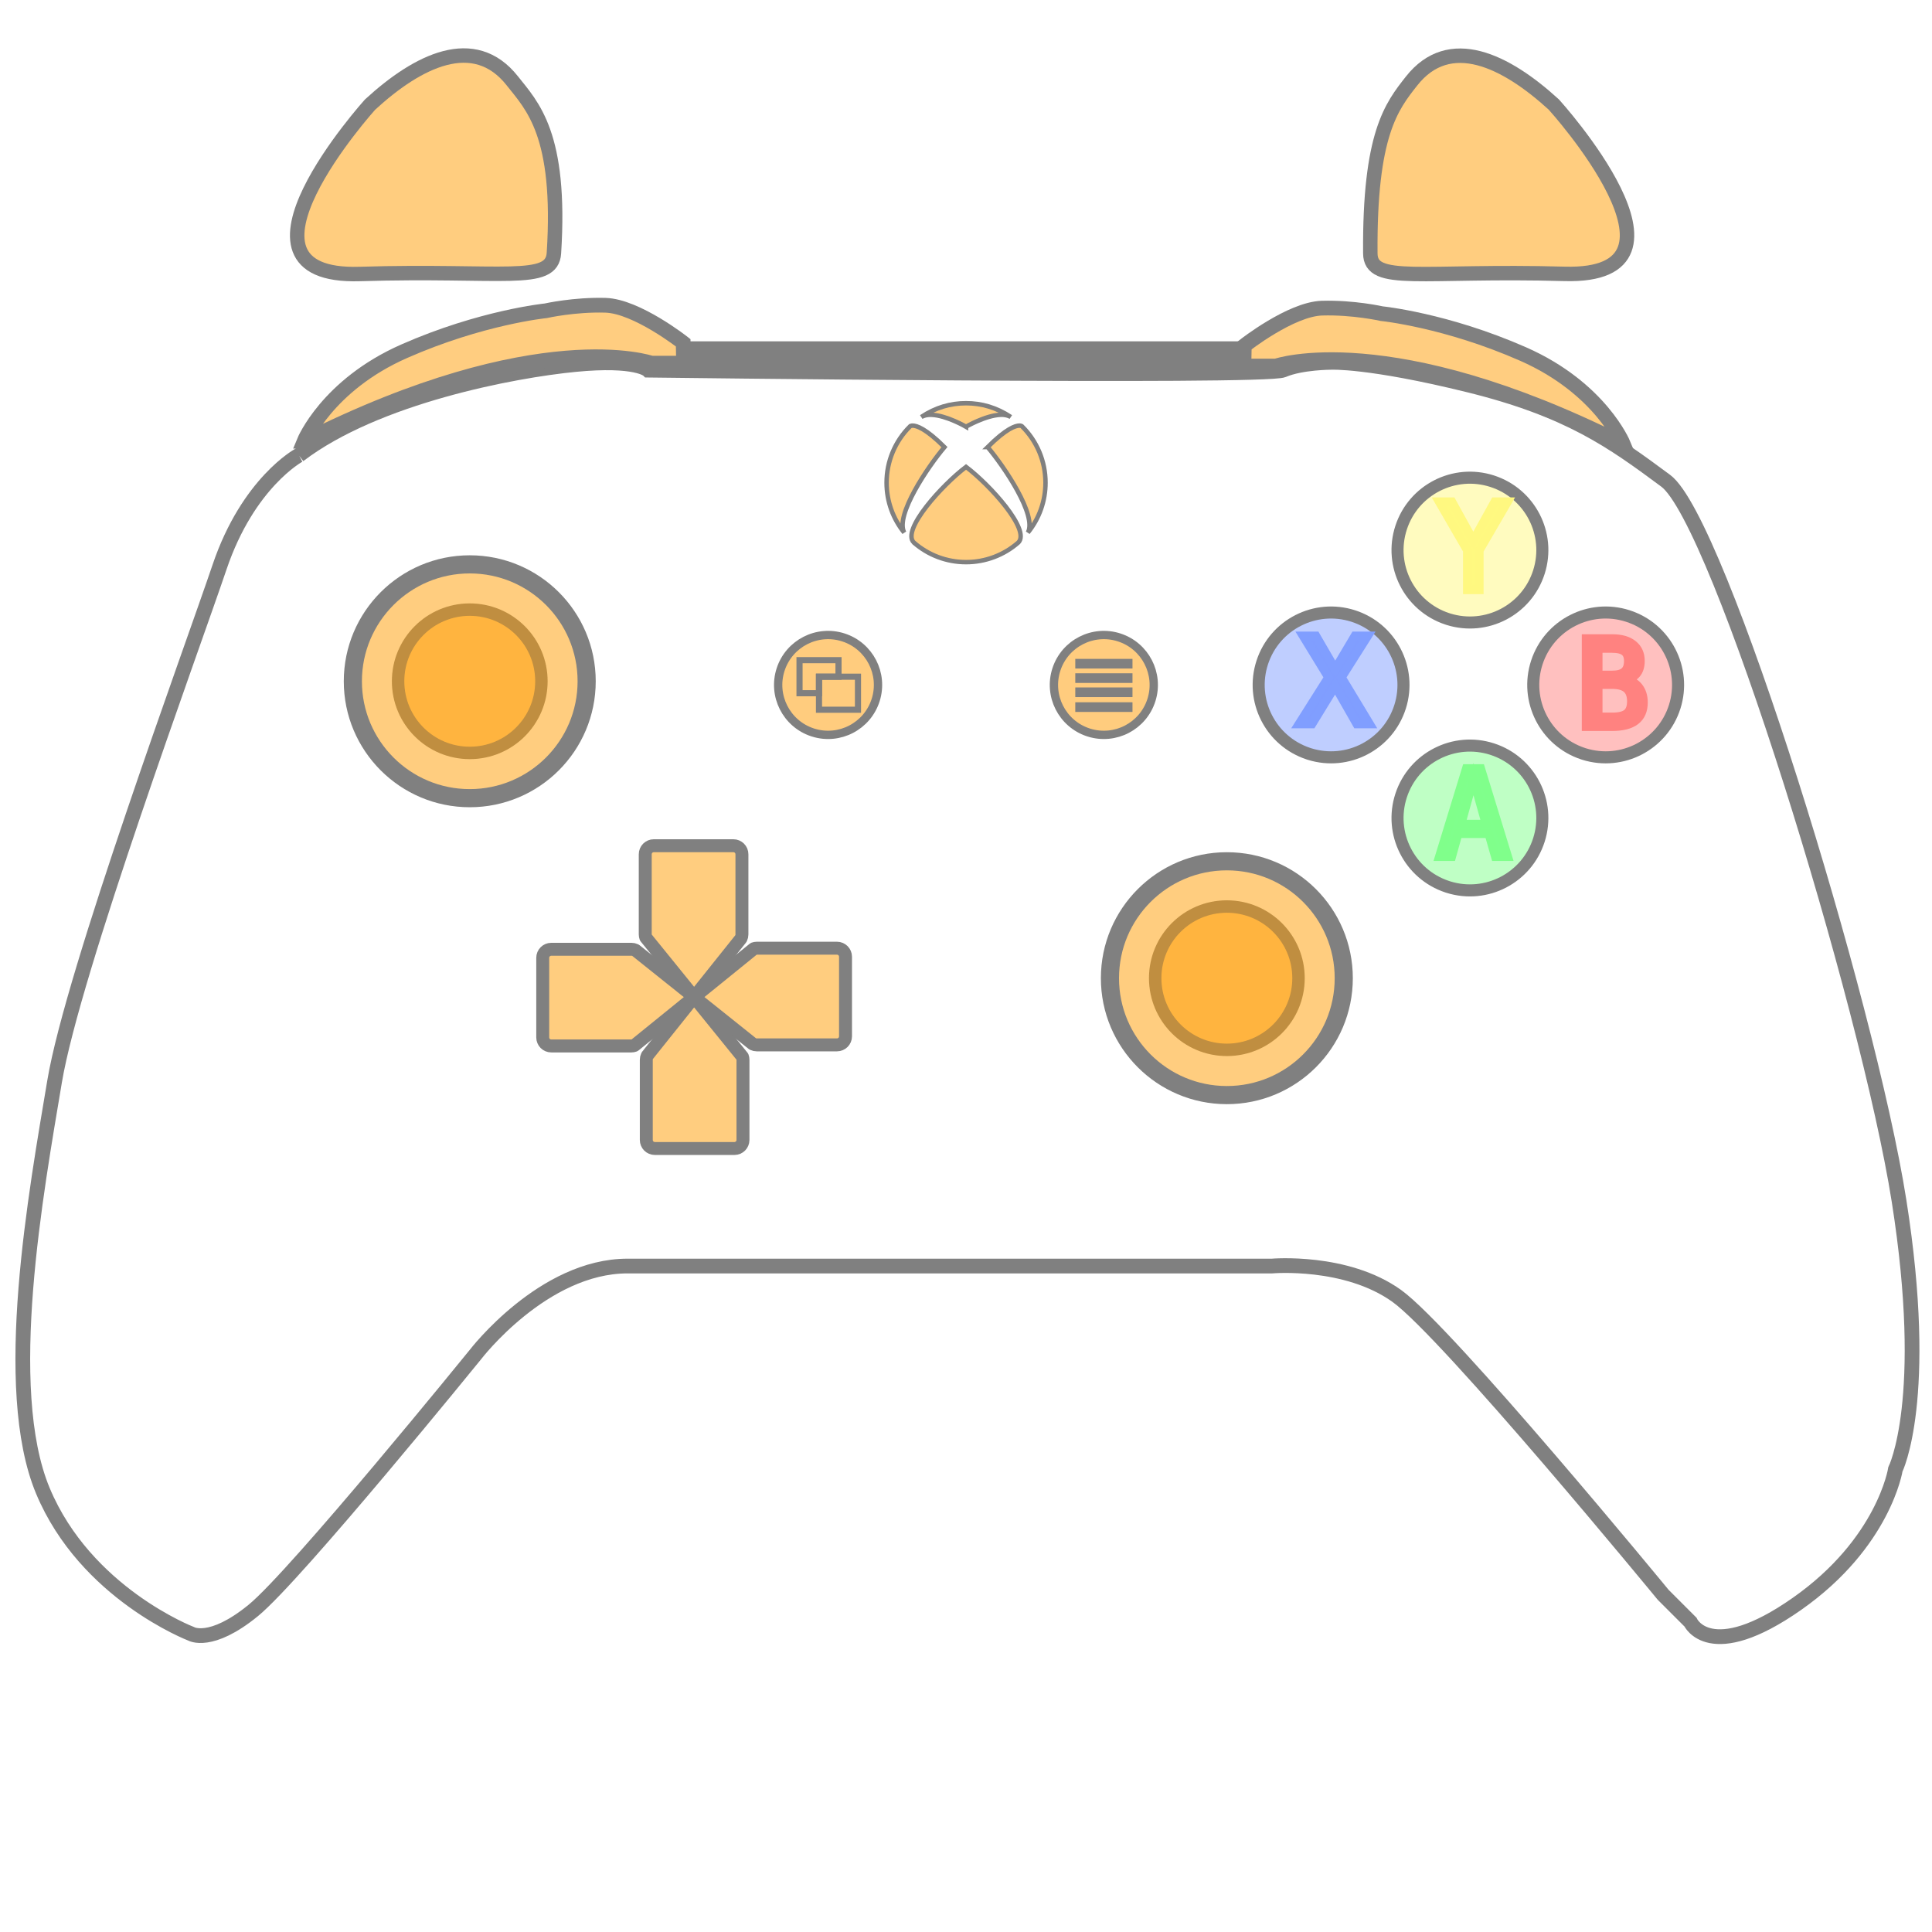
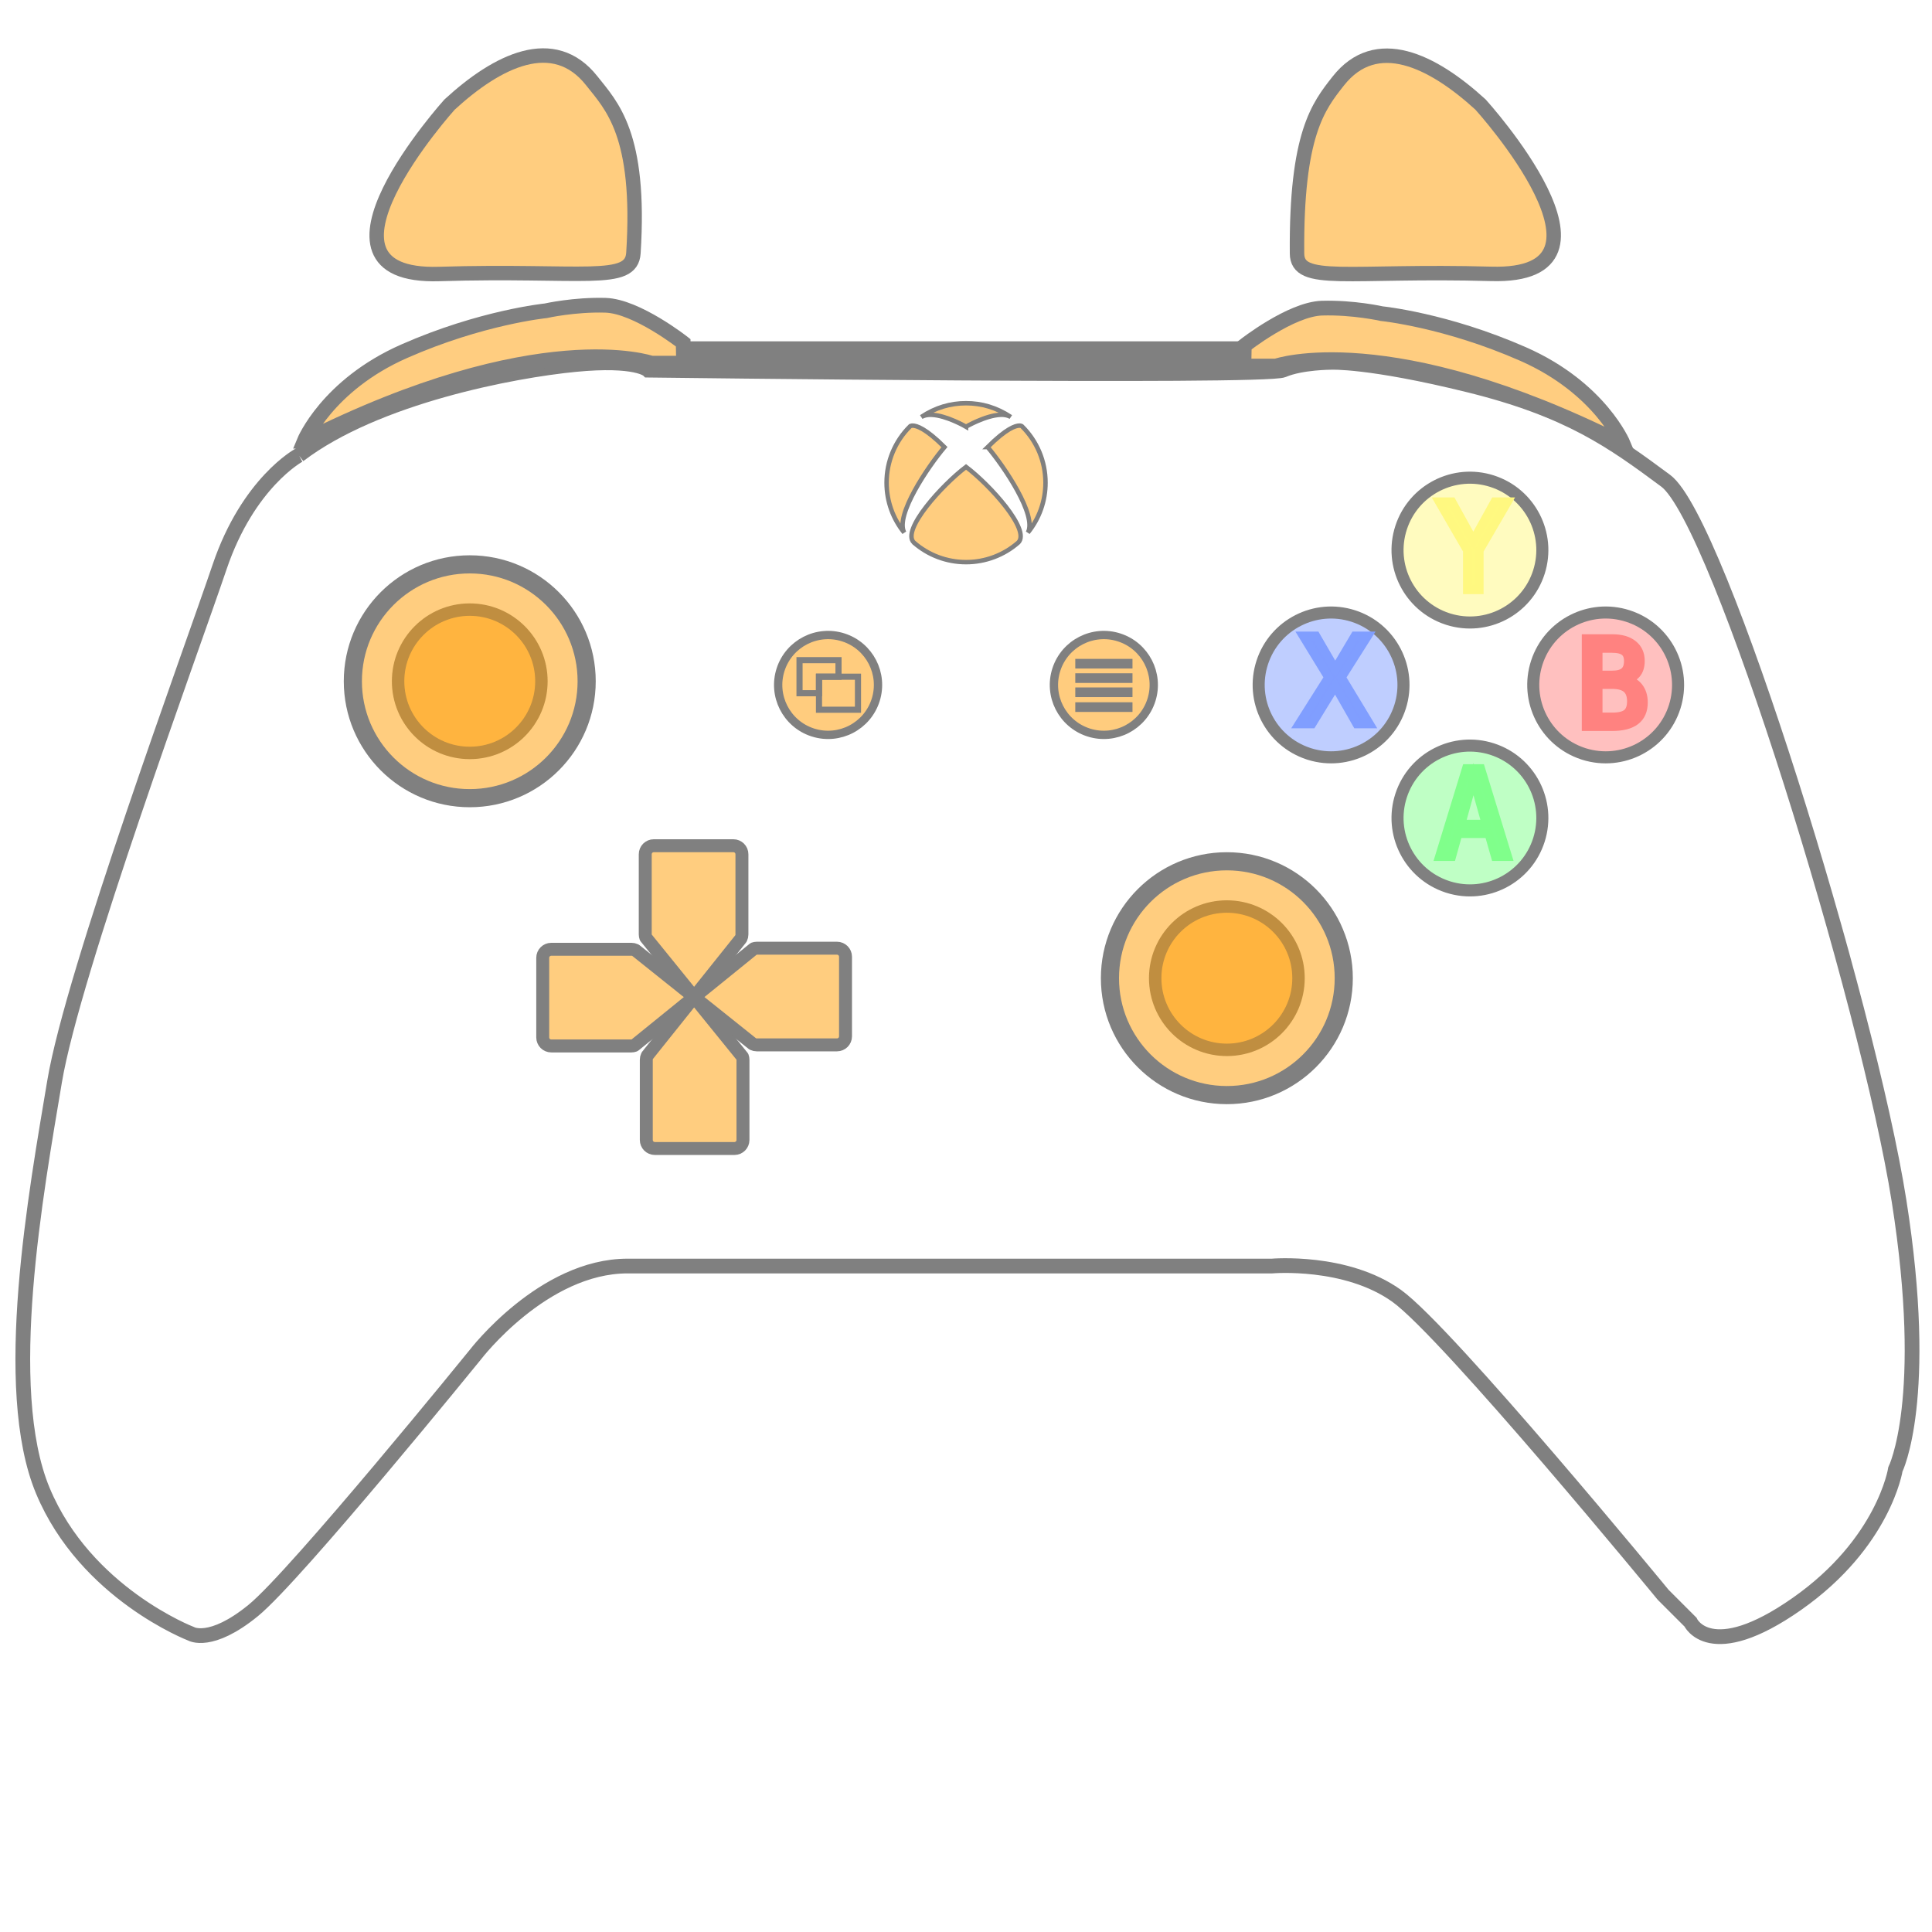
<svg xmlns="http://www.w3.org/2000/svg" width="1024" height="1024" version="1.1" viewBox="0 0 270.93 270.93">
  <g transform="translate(-8.3333e-7 1.7082)">
    <g id="svg-gamepad_base_frame">
      <path d="m41.908 62.133s-7.106 3.826-11.115 15.67c-4.009 11.844-20.59 56.849-23.14 72.155-2.551 15.306-7.653 43.001-1.64 57.396s20.772 20.043 20.772 20.043 2.733 1.64 8.746-3.28c6.013-4.92 31.158-35.895 31.158-35.895s9.475-12.39 21.318-12.39h90.375s10.386-0.911 17.492 4.191c7.106 5.102 37.353 41.908 37.353 41.908l3.826 3.826s2.733 6.013 14.941-2.551c12.208-8.564 13.804-18.864 13.804-18.864s4.896-9.792 0.515-37.622c-4.381-27.83-25.253-95.471-32.726-101.01-7.473-5.54-13.572-9.953-27.602-13.415-14.03-3.462-19.314-3.189-19.314-3.189s-4.191 0-6.742 1.093c-2.551 1.093-89.034 0-89.034 0s-1.611-1.625-10.243-0.788c-8.632 0.837-27.889 4.444-38.746 12.723z" style="fill:none;mix-blend-mode:darken;paint-order:normal;stroke-width:2.065;stroke:#808080" />
      <rect x="97.341" y="47.197" width="75.585" height="1.539" ry="0" style="fill:none;mix-blend-mode:darken;paint-order:normal;stroke-width:2.081;stroke:#808080" />
    </g>
    <path id="svg-gamepad-btn-lb" d="m42.646 60.169s3.221-7.859 14.044-12.626c10.823-4.767 19.842-5.669 19.842-5.669s3.994-0.902 8.375-0.773c4.381 0.129 10.898 5.26 10.898 5.26l0.053 2.857h-4.509s-15.847-5.54-48.702 10.951z" style="fill-opacity:.497;fill:#ff9c00;mix-blend-mode:darken;paint-order:normal;stroke-width:2.065;stroke:#808080" />
    <path id="svg-gamepad-btn-rb" d="m227.65 60.572s-3.221-7.859-14.044-12.626c-10.823-4.767-19.842-5.669-19.842-5.669s-3.994-0.902-8.375-0.773c-4.381 0.129-10.898 5.26-10.898 5.26l-0.053 2.857h4.509s15.847-5.54 48.702 10.951z" style="fill-opacity:.497;fill:#ff9c00;mix-blend-mode:darken;paint-order:normal;stroke-width:2.065;stroke:#808080" />
    <g id="svg-gamepad-leftstick-g" style="mix-blend-mode:darken;paint-order:normal">
      <ellipse id="svg-gamepad-leftstick" cx="65.875" cy="93.828" rx="10.049" ry="10.049" style="fill-opacity:.503;fill:#ff9c00;paint-order:normal;stroke-width:1.743;stroke:#808080" />
      <circle id="svg-gamepad-btn-leftstick" cx="65.875" cy="93.828" r="16.394" style="fill-opacity:.503;fill:#ff9c00;paint-order:normal;stroke-width:2.543;stroke:#808080" />
    </g>
    <g id="svg-gamepad-rightstick-g" transform="translate(106.17 41.638)" style="mix-blend-mode:darken;paint-order:normal">
      <circle id="svg-gamepad-rightstick" cx="65.875" cy="93.828" r="10.049" style="fill-opacity:.503;fill:#ff9c00;paint-order:normal;stroke-width:1.743;stroke:#808080" />
      <circle id="svg-gamepad-btn-rightstick" cx="65.875" cy="93.828" r="16.394" style="fill-opacity:.503;fill:#ff9c00;paint-order:normal;stroke-width:2.543;stroke:#808080" />
    </g>
    <path id="svg-gamepad-btn-guide" d="m128.14 74.365a11.093 11.093 0 0 0 7.332 2.756 11.105 11.105 0 0 0 7.337-2.756c1.743-1.775-4.008-8.086-7.337-10.601-3.326 2.515-9.081 8.826-7.334 10.601zm10.362-13.376c2.321 2.75 6.948 9.577 5.641 11.989a11.089 11.089 0 0 0 2.47-6.996 11.095 11.095 0 0 0-3.315-7.926s-0.026-0.02-0.076-0.039a0.764 0.764 0 0 0-0.261-0.042c-0.55 0-1.844 0.403-4.463 3.014zm-10.78-2.97c-0.053 0.019-0.076 0.038-0.08 0.039a11.101 11.101 0 0 0-3.313 7.926c0 2.651 0.927 5.082 2.47 6.995-1.299-2.42 3.325-9.241 5.647-11.988-2.618-2.613-3.914-3.014-4.463-3.014a0.673 0.673 0 0 0-0.261 0.043v-2e-3zm7.749 0.116s-2.734-1.6-4.869-1.676c-0.839-0.03-1.352 0.274-1.413 0.314 1.992-1.337 4.109-1.937 6.269-1.937h0.013c2.167 0 4.276 0.599 6.282 1.935-0.062-0.042-0.57-0.345-1.411-0.314-2.136 0.076-4.871 1.671-4.871 1.671v0.004z" style="fill-opacity:.5;fill:#ff9c00;mix-blend-mode:darken;paint-order:normal;stroke-width:.626;stroke:#808080" p-id="7437" />
    <g id="svg-gamepad-btn-select-g" style="fill:none">
      <path id="svg-gamepad-btn-select" d="m152.6 100.99a7 7 0 0 1-4.46-8.815 7 7 0 0 1 8.797-4.496 7 7 0 0 1 4.531 8.779 7 7 0 0 1-8.761 4.567z" style="fill-opacity:.504;fill:#ff9c00;stroke-width:1.165;stroke:#808080" />
      <rect x="151.29" y="91.187" width="7.022" height=".354" style="fill:none;stroke:#808080" />
      <rect x="151.29" y="93.208" width="7.022" height=".354" style="fill:none;stroke:#808080" />
      <rect x="151.29" y="95.193" width="7.022" height=".354" style="fill:none;stroke:#808080" />
      <rect x="151.29" y="97.275" width="7.022" height=".354" style="fill:none;stroke:#808080" />
    </g>
    <g id="svg-gamepad-btn-share-g" style="fill:none">
      <path id="svg-gamepad-btn-share" d="m113.93 100.99a7 7 0 0 1-4.46-8.815 7 7 0 0 1 8.797-4.496 7 7 0 0 1 4.531 8.779 7 7 0 0 1-8.761 4.567z" style="fill-opacity:.504;fill:#ff9c00;stroke-width:1.165;stroke:#808080" />
      <path d="m112.12 90.87v4.633h2.733v-2.317h2.733v-2.317z" style="fill:none;stroke-width:.86;stroke:#808080" />
      <path d="m114.85 93.187v4.633h5.466v-4.633h-2.733z" style="fill:none;stroke-width:.86;stroke:#808080" />
    </g>
    <g id="svg-gamepad-btn-west" transform="translate(.63773)">
      <path id="svg-gamepad-btn-west-frame" d="m182.84 103.98a10.152 10.152 0 0 1-6.469-12.784 10.152 10.152 0 0 1 12.758-6.52 10.152 10.152 0 0 1 6.572 12.732 10.152 10.152 0 0 1-12.705 6.623z" style="fill-opacity:.5;fill:#809eff;stroke-width:1.69;stroke:#808080" />
      <text transform="matrix(1.302 0 0 1.302 -1011.2 -69.578)" style="fill:#809dff;font-family:Consolas;font-size:13.006px;font-variant-caps:normal;font-variant-east-asian:normal;font-variant-ligatures:normal;font-variant-numeric:normal;shape-inside:url(#rect17);stroke-width:.933;stroke:#809eff;white-space:pre" xml:space="preserve">
        <tspan x="915.967" y="130.103">X
</tspan>
      </text>
    </g>
    <g id="svg-gamepad-btn-north">
      <path id="svg-gamepad-btn-north-frame" d="m202.95 85.072a10.152 10.152 0 0 1-6.469-12.784 10.152 10.152 0 0 1 12.758-6.52 10.152 10.152 0 0 1 6.572 12.732 10.152 10.152 0 0 1-12.705 6.623z" style="fill-opacity:.5;fill:#fff980;stroke-width:1.69;stroke:#808080" />
      <text transform="matrix(1.302 0 0 1.302 -991.07 -88.392)" style="fill:#fff980;font-family:Consolas;font-size:13.006px;font-variant-caps:normal;font-variant-east-asian:normal;font-variant-ligatures:normal;font-variant-numeric:normal;shape-inside:url(#rect17-9);stroke-width:.933;stroke:#fff880;white-space:pre" xml:space="preserve">
        <tspan x="915.967" y="130.103">Y
</tspan>
      </text>
    </g>
    <g id="svg-gamepad-btn-east" transform="translate(-.54663)">
      <path id="svg-gamepad-btn-east-frame" d="m222.53 103.98a10.152 10.152 0 0 1-6.469-12.784 10.152 10.152 0 0 1 12.759-6.52 10.152 10.152 0 0 1 6.572 12.732 10.152 10.152 0 0 1-12.706 6.623z" style="fill-opacity:.5;fill:#ff8280;stroke-width:1.69;stroke:#808080" />
      <text transform="matrix(1.302 0 0 1.302 -970.98 -69.201)" style="fill:#ff8280;font-family:Consolas;font-size:13.006px;font-variant-caps:normal;font-variant-east-asian:normal;font-variant-ligatures:normal;font-variant-numeric:normal;shape-inside:url(#rect17-9-5);stroke-width:.933;stroke:#ff8280;white-space:pre" xml:space="preserve">
        <tspan x="915.967" y="130.103">B
</tspan>
      </text>
    </g>
    <g id="svg-gamepad-btn-south">
      <path id="svg-gamepad-btn-south-frame" d="m202.95 122.64a10.152 10.152 0 0 1-6.469-12.784 10.152 10.152 0 0 1 12.758-6.52 10.152 10.152 0 0 1 6.572 12.732 10.152 10.152 0 0 1-12.705 6.623z" style="fill-opacity:.5;fill:#80ff8c;stroke-width:1.69;stroke:#808080" />
      <text transform="matrix(1.302 0 0 1.302 -991.05 -50.977)" style="fill:#80ff8c;font-family:Consolas;font-size:13.006px;font-variant-caps:normal;font-variant-east-asian:normal;font-variant-ligatures:normal;font-variant-numeric:normal;shape-inside:url(#rect17-2);stroke-width:.933;stroke:#80ff8b;white-space:pre" xml:space="preserve">
        <tspan x="915.967" y="130.103">A
</tspan>
      </text>
    </g>
    <g>
      <path id="svg-gamepad-dpad-up" d="m91.685 116.89c-0.665 0-1.2 0.535-1.2 1.2v11.247c0 0.147 0.028 0.287 0.076 0.417 5.64e-4 2e-3 9.79e-4 3e-3 0.002 5e-3l0.482 0.594 6.295 7.767 6.31-7.894 0.238-0.298c0.013-0.024 0.026-0.048 0.038-0.072 0.075-0.157 0.117-0.333 0.117-0.519v-11.247c0-0.665-0.535-1.2-1.2-1.2z" style="fill-opacity:.503;fill:#ff9c00;stroke-linejoin:round;stroke-miterlimit:0;stroke-width:1.815;stroke:#808080" />
      <path id="svg-gamepad-dpad-down" d="m102.99 159.35c0.665 0 1.2-0.535 1.2-1.2v-11.247c0-0.147-0.028-0.287-0.076-0.417-5.7e-4 -2e-3 -9.8e-4 -3e-3 -2e-3 -5e-3l-0.482-0.594-6.295-7.767-6.31 7.894-0.238 0.298c-0.013 0.024-0.026 0.048-0.038 0.072-0.075 0.157-0.117 0.333-0.117 0.519v11.247c0 0.665 0.535 1.2 1.2 1.2z" style="fill-opacity:.503;fill:#ff9c00;stroke-linejoin:round;stroke-miterlimit:0;stroke-width:1.815;stroke:#808080" />
      <path id="svg-gamepad-dpad-left" d="m76.109 143.77c0 0.665 0.535 1.2 1.2 1.2h11.247c0.147 0 0.287-0.028 0.417-0.076 2e-3 -5.6e-4 3e-3 -9.8e-4 5e-3 -2e-3l0.594-0.482 7.767-6.295-7.894-6.31-0.298-0.238c-0.024-0.013-0.048-0.026-0.072-0.038-0.157-0.075-0.333-0.117-0.519-0.117h-11.247c-0.665 0-1.2 0.535-1.2 1.2z" style="fill-opacity:.503;fill:#ff9c00;stroke-linejoin:round;stroke-miterlimit:0;stroke-width:1.815;stroke:#808080" />
      <path id="svg-gamepad-dpad-right" d="m118.57 132.46c0-0.665-0.535-1.2-1.2-1.2h-11.247c-0.147 0-0.287 0.028-0.417 0.076-2e-3 5.6e-4 -3e-3 9.8e-4 -5e-3 2e-3l-0.594 0.482-7.767 6.295 7.894 6.31 0.298 0.238c0.024 0.013 0.048 0.026 0.072 0.038 0.157 0.075 0.333 0.117 0.519 0.117h11.247c0.665 0 1.2-0.535 1.2-1.2z" style="fill-opacity:.503;fill:#ff9c00;stroke-linejoin:round;stroke-miterlimit:0;stroke-width:1.815;stroke:#808080" />
    </g>
-     <path id="svg-gamepad-lefttrigger" d="m51.897 12.957c6.717-6.172 14.601-10.094 19.945-3.33 2.785 3.524 6.897 7.49 5.838 24.146-0.28 4.41-7.134 2.325-27.235 2.942-20.548 0.631 1.451-23.758 1.451-23.758z" style="fill-opacity:.5;fill:#ff9c00;stroke-linejoin:round;stroke-width:2.026;stroke:#808080" />
-     <path id="svg-gamepad-righttrigger" d="m217.89 12.945c-6.734-6.154-14.628-10.054-19.954-3.276-2.775 3.532-5.902 7.418-5.772 24.161 0.034 4.419 7.14 2.305 27.243 2.868 20.549 0.575-1.516-23.753-1.516-23.753z" style="fill-opacity:.5;fill:#ff9c00;stroke-linejoin:round;stroke-width:2.026;stroke:#808080" />
+     <path id="svg-gamepad-lefttrigger" d="m63.044 12.957c6.717-6.172 14.601-10.094 19.945-3.33 2.785 3.524 6.897 7.49 5.838 24.146-0.28 4.41-7.134 2.325-27.235 2.942-20.548 0.631 1.451-23.758 1.451-23.758z" style="fill-opacity:.5;fill:#ff9c00;stroke-linejoin:round;stroke-width:2.026;stroke:#808080" />
+     <path id="svg-gamepad-righttrigger" d="m207.61 12.945c-6.734-6.154-14.628-10.054-19.954-3.276-2.775 3.532-5.902 7.418-5.772 24.161 0.034 4.419 7.14 2.305 27.243 2.868 20.549 0.575-1.516-23.753-1.516-23.753z" style="fill-opacity:.5;fill:#ff9c00;stroke-linejoin:round;stroke-width:2.026;stroke:#808080" />
  </g>
</svg>
